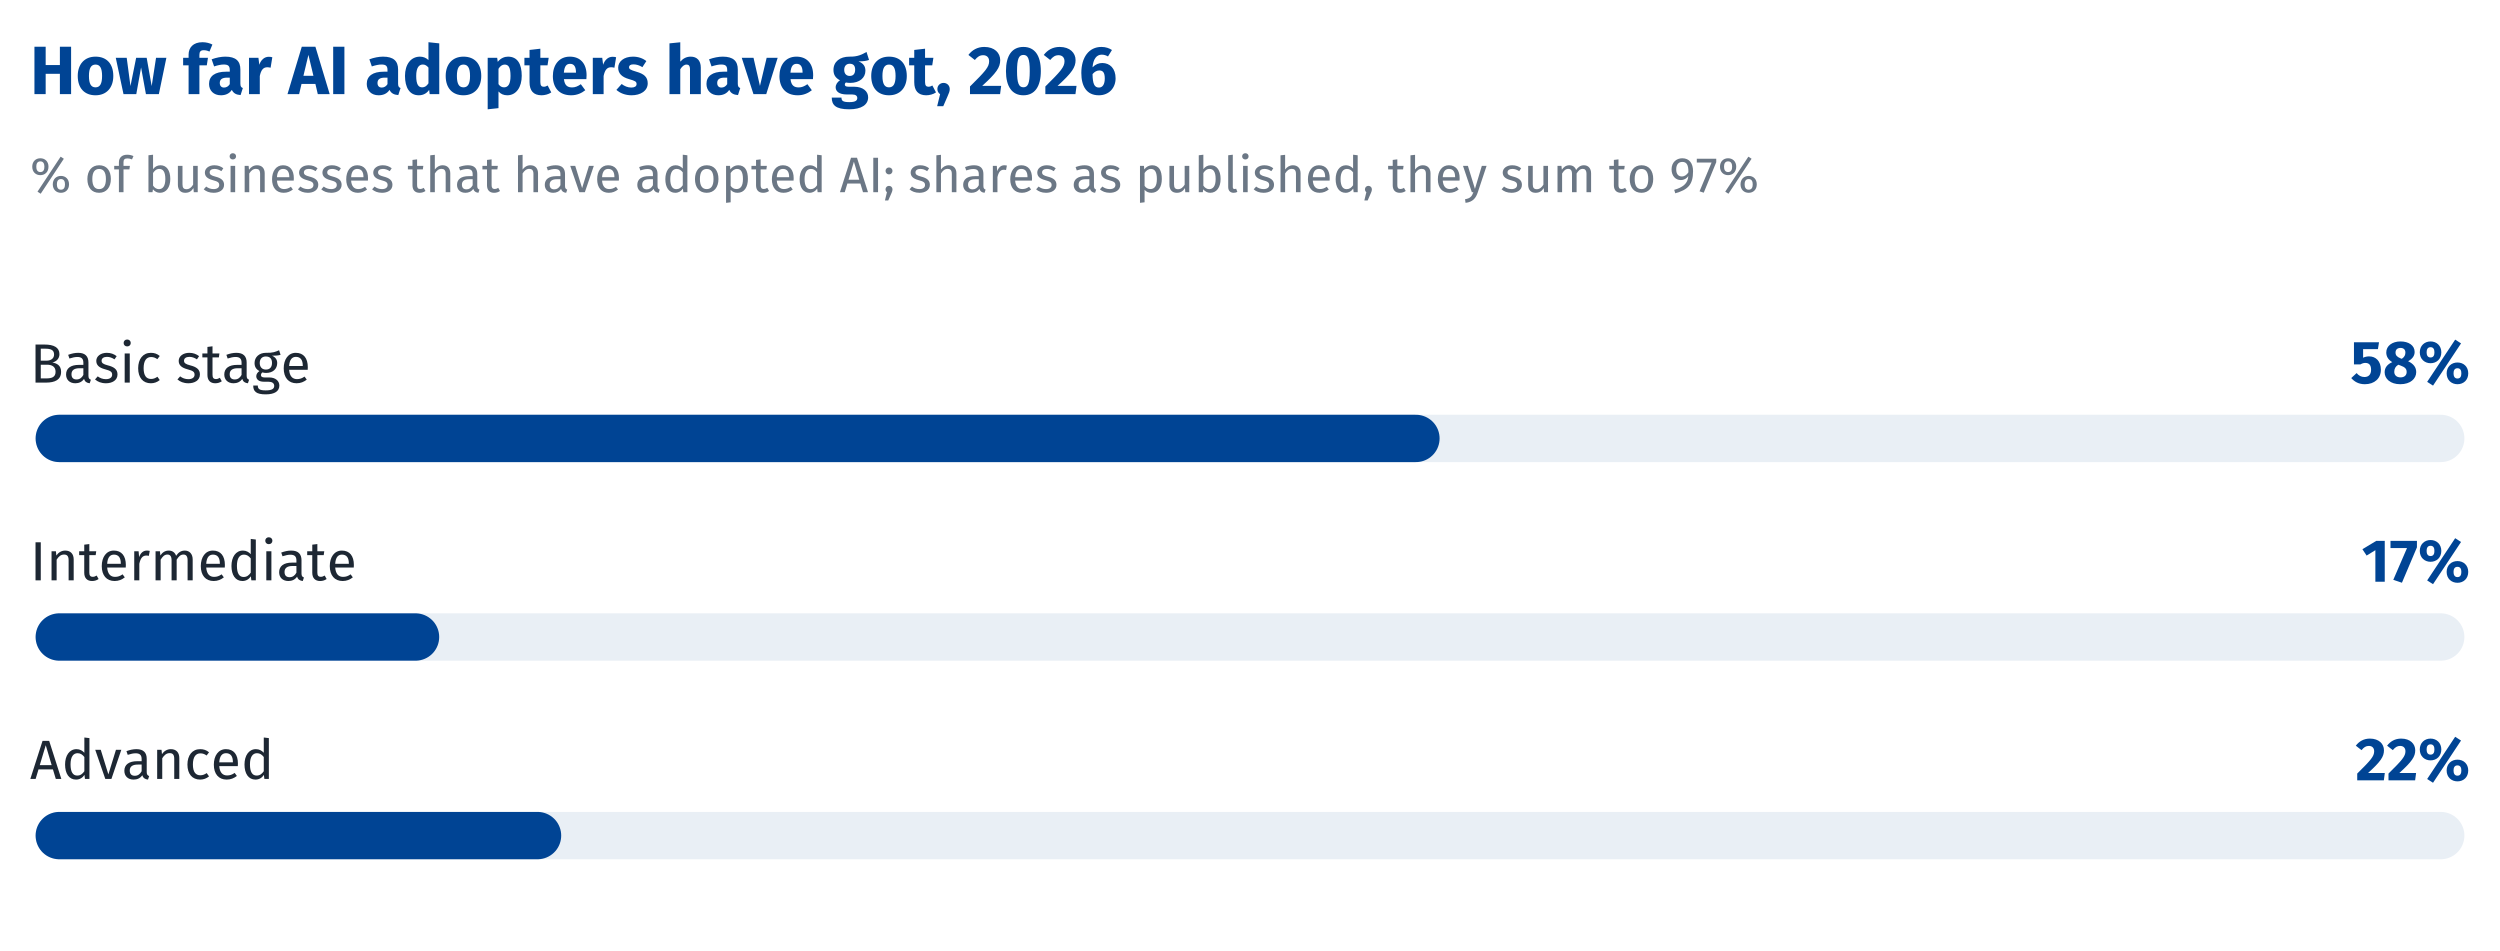
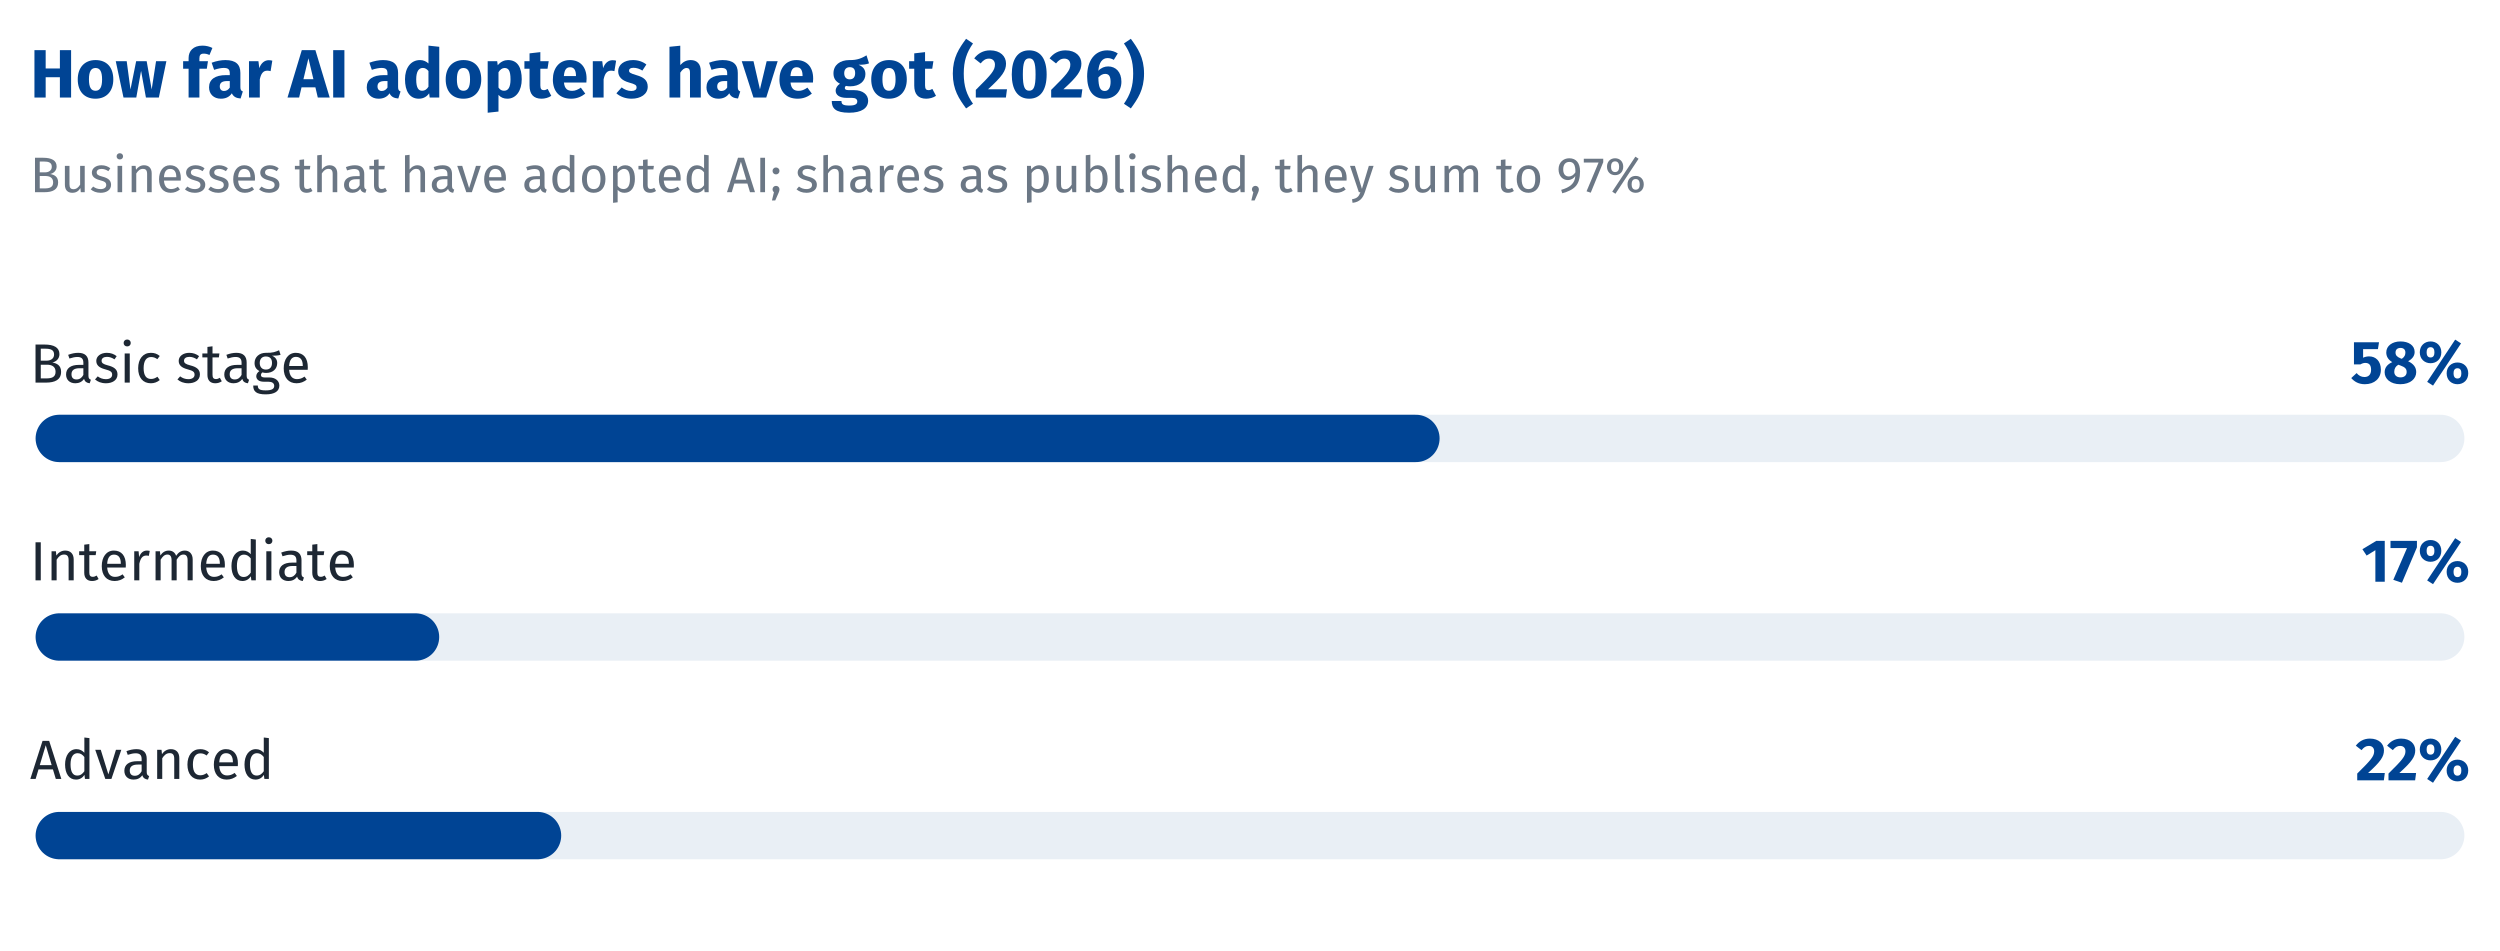
<svg xmlns="http://www.w3.org/2000/svg" xmlns:xlink="http://www.w3.org/1999/xlink" width="475.2pt" height="180.72pt" viewBox="0 0 475.2 180.72" version="1.1">
  <defs>
    <style type="text/css">*{stroke-linejoin: round; stroke-linecap: butt}</style>
  </defs>
  <g id="figure_1">
    <g id="patch_1">
      <path d="M 0 180.72  L 475.2 180.72  L 475.2 0  L 0 0  L 0 180.72  z " style="fill: none" />
    </g>
    <g id="axes_1">
      <g id="line2d_1">
-         <path d="M 11.268 83.337  L 463.932 83.337  " clip-path="url(#pdecb953767)" style="fill: none; stroke: #e9eff5; stroke-width: 9; stroke-linecap: round" />
+         <path d="M 11.268 83.337  L 463.932 83.337  " clip-path="url(#p870a963f2d)" style="fill: none; stroke: #e9eff5; stroke-width: 9; stroke-linecap: round" />
      </g>
      <g id="line2d_2">
-         <path d="M 11.268 121.082  L 463.932 121.082  " clip-path="url(#pdecb953767)" style="fill: none; stroke: #e9eff5; stroke-width: 9; stroke-linecap: round" />
+         <path d="M 11.268 121.082  L 463.932 121.082  " clip-path="url(#p870a963f2d)" style="fill: none; stroke: #e9eff5; stroke-width: 9; stroke-linecap: round" />
      </g>
      <g id="line2d_3">
-         <path d="M 11.268 158.828  L 463.932 158.828  " clip-path="url(#pdecb953767)" style="fill: none; stroke: #e9eff5; stroke-width: 9; stroke-linecap: round" />
+         <path d="M 11.268 158.828  L 463.932 158.828  " clip-path="url(#p870a963f2d)" style="fill: none; stroke: #e9eff5; stroke-width: 9; stroke-linecap: round" />
      </g>
      <g id="line2d_4">
-         <path d="M 11.268 83.337  L 269.138 83.337  " clip-path="url(#pdecb953767)" style="fill: none; stroke: #004494; stroke-width: 9; stroke-linecap: round" />
+         <path d="M 11.268 83.337  L 269.138 83.337  " clip-path="url(#p870a963f2d)" style="fill: none; stroke: #004494; stroke-width: 9; stroke-linecap: round" />
      </g>
      <g id="line2d_5">
-         <path d="M 11.268 121.082  L 78.982 121.082  " clip-path="url(#pdecb953767)" style="fill: none; stroke: #004494; stroke-width: 9; stroke-linecap: round" />
+         <path d="M 11.268 121.082  L 78.982 121.082  " clip-path="url(#p870a963f2d)" style="fill: none; stroke: #004494; stroke-width: 9; stroke-linecap: round" />
      </g>
      <g id="line2d_6">
-         <path d="M 11.268 158.828  L 102.172 158.828  " clip-path="url(#pdecb953767)" style="fill: none; stroke: #004494; stroke-width: 9; stroke-linecap: round" />
+         <path d="M 11.268 158.828  L 102.172 158.828  " clip-path="url(#p870a963f2d)" style="fill: none; stroke: #004494; stroke-width: 9; stroke-linecap: round" />
      </g>
      <g id="text_1">
        <g style="fill: #1d2733" transform="translate(5.7024 72.72528) scale(0.105 -0.105)">
          <defs>
            <path id="FiraSans-Regular-42" d="M 2586 2330  C 3014 2419 3411 2752 3411 3296  C 3411 4064 2771 4410 1683 4410  L 640 4410  L 640 0  L 1856 0  C 2880 0 3603 320 3603 1254  C 3603 2003 3098 2240 2586 2330  z M 1747 3930  C 2400 3930 2790 3795 2790 3251  C 2790 2784 2406 2541 1914 2541  L 1248 2541  L 1248 3930  L 1747 3930  z M 1856 486  L 1248 486  L 1248 2074  L 1971 2074  C 2502 2074 2963 1875 2963 1254  C 2963 614 2496 486 1856 486  z " transform="scale(0.015625)" />
            <path id="FiraSans-Regular-61" d="M 2880 787  L 2880 2330  C 2880 3034 2509 3450 1696 3450  C 1318 3450 947 3373 531 3219  L 678 2790  C 1024 2906 1338 2970 1587 2970  C 2054 2970 2291 2790 2291 2304  L 2291 2054  L 1773 2054  C 832 2054 288 1664 288 941  C 288 339 691 -77 1363 -77  C 1773 -77 2131 77 2368 429  C 2470 96 2688 -38 3027 -77  L 3162 333  C 2989 397 2880 493 2880 787  z M 1498 365  C 1114 365 915 576 915 973  C 915 1434 1229 1664 1850 1664  L 2291 1664  L 2291 890  C 2099 538 1843 365 1498 365  z " transform="scale(0.015625)" />
            <path id="FiraSans-Regular-73" d="M 1523 3450  C 826 3450 307 3059 307 2522  C 307 2048 595 1734 1325 1542  C 1978 1370 2144 1242 2144 909  C 2144 589 1862 397 1421 397  C 1056 397 742 518 474 723  L 160 365  C 454 109 864 -77 1434 -77  C 2118 -77 2765 243 2765 947  C 2765 1536 2355 1818 1645 1997  C 1101 2138 922 2266 922 2541  C 922 2810 1158 2982 1542 2982  C 1856 2982 2118 2886 2419 2694  L 2669 3066  C 2349 3309 1997 3450 1523 3450  z " transform="scale(0.015625)" />
            <path id="FiraSans-Regular-69" d="M 896 4992  C 653 4992 486 4819 486 4589  C 486 4365 653 4192 896 4192  C 1146 4192 1312 4365 1312 4589  C 1312 4819 1146 4992 896 4992  z M 1197 3373  L 608 3373  L 608 0  L 1197 0  L 1197 3373  z " transform="scale(0.015625)" />
            <path id="FiraSans-Regular-63" d="M 1837 3450  C 922 3450 365 2733 365 1658  C 365 570 928 -77 1837 -77  C 2227 -77 2566 51 2867 294  L 2598 678  C 2342 512 2144 422 1862 422  C 1331 422 998 787 998 1670  C 998 2547 1331 2963 1862 2963  C 2144 2963 2355 2880 2586 2714  L 2867 3085  C 2554 3347 2234 3450 1837 3450  z " transform="scale(0.015625)" />
            <path id="FiraSans-Regular-20" transform="scale(0.015625)" />
            <path id="FiraSans-Regular-74" d="M 2086 557  C 1920 454 1786 410 1638 410  C 1344 410 1235 570 1235 909  L 1235 2918  L 1971 2918  L 2035 3373  L 1235 3373  L 1235 4205  L 646 4134  L 646 3373  L 58 3373  L 58 2918  L 646 2918  L 646 883  C 646 256 986 -77 1555 -77  C 1843 -77 2086 0 2310 154  L 2086 557  z " transform="scale(0.015625)" />
            <path id="FiraSans-Regular-67" d="M 3155 3750  C 2758 3571 2451 3430 1613 3450  C 870 3450 314 2963 314 2272  C 314 1837 493 1542 883 1338  C 640 1178 512 960 512 742  C 512 403 781 102 1382 102  L 1914 102  C 2336 102 2592 -58 2592 -378  C 2592 -717 2336 -902 1606 -902  C 864 -902 691 -723 691 -339  L 160 -339  C 160 -1024 506 -1363 1606 -1363  C 2650 -1363 3187 -992 3187 -339  C 3187 198 2726 595 2035 595  L 1498 595  C 1152 595 1056 717 1056 870  C 1056 992 1126 1114 1222 1184  C 1363 1139 1498 1120 1651 1120  C 2458 1120 2938 1600 2938 2266  C 2938 2656 2739 2938 2342 3117  C 2726 3117 3046 3130 3328 3219  L 3155 3750  z M 1613 3027  C 2093 3027 2336 2771 2336 2278  C 2336 1792 2086 1510 1626 1510  C 1165 1510 915 1824 915 2272  C 915 2714 1158 3027 1613 3027  z " transform="scale(0.015625)" />
            <path id="FiraSans-Regular-65" d="M 3155 1786  C 3155 2816 2675 3450 1766 3450  C 896 3450 365 2701 365 1651  C 365 582 915 -77 1856 -77  C 2323 -77 2701 83 3034 346  L 2778 698  C 2483 493 2234 403 1901 403  C 1414 403 1050 704 992 1485  L 3142 1485  C 3149 1562 3155 1670 3155 1786  z M 2573 1920  L 992 1920  C 1037 2669 1331 2982 1779 2982  C 2310 2982 2573 2618 2573 1958  L 2573 1920  z " transform="scale(0.015625)" />
          </defs>
          <use xlink:href="#FiraSans-Regular-42" />
          <use xlink:href="#FiraSans-Regular-61" transform="translate(60.79999 0)" />
          <use xlink:href="#FiraSans-Regular-73" transform="translate(115.2 0)" />
          <use xlink:href="#FiraSans-Regular-69" transform="translate(161.9 0)" />
          <use xlink:href="#FiraSans-Regular-63" transform="translate(190.1 0)" />
          <use xlink:href="#FiraSans-Regular-20" transform="translate(237.9 0)" />
          <use xlink:href="#FiraSans-Regular-73" transform="translate(264.3999 0)" />
          <use xlink:href="#FiraSans-Regular-74" transform="translate(311.0999 0)" />
          <use xlink:href="#FiraSans-Regular-61" transform="translate(347.1999 0)" />
          <use xlink:href="#FiraSans-Regular-67" transform="translate(401.5999 0)" />
          <use xlink:href="#FiraSans-Regular-65" transform="translate(453.5999 0)" />
        </g>
      </g>
      <g id="text_2">
        <g style="fill: #004494" transform="translate(446.7743 72.83629) scale(0.115 -0.115)">
          <defs>
            <path id="FiraSans-Bold-35" d="M 3021 4326  L 371 4326  L 371 1990  L 1056 1990  C 1254 2099 1402 2144 1574 2144  C 1933 2144 2182 1958 2182 1421  C 2182 922 1920 653 1485 653  C 1133 653 870 806 653 1069  L 83 544  C 410 166 864 -109 1523 -109  C 2554 -109 3219 512 3219 1427  C 3219 2323 2688 2835 1978 2835  C 1773 2835 1555 2797 1338 2694  L 1338 3603  L 2906 3603  L 3021 4326  z " transform="scale(0.015625)" />
            <path id="FiraSans-Bold-38" d="M 2669 2323  C 3149 2579 3360 2931 3360 3302  C 3360 4006 2720 4416 1862 4416  C 992 4416 358 3949 358 3251  C 358 2854 538 2496 992 2227  C 493 2010 186 1664 186 1152  C 186 461 794 -109 1837 -109  C 2912 -109 3526 474 3526 1171  C 3526 1664 3258 2042 2669 2323  z M 1869 3731  C 2208 3731 2381 3533 2381 3251  C 2381 2989 2298 2784 2003 2579  L 1862 2630  C 1510 2778 1338 2938 1338 3238  C 1338 3565 1549 3731 1869 3731  z M 1869 614  C 1459 614 1203 845 1203 1203  C 1203 1530 1344 1786 1632 1952  L 1850 1875  C 2336 1696 2515 1530 2515 1178  C 2515 864 2298 614 1869 614  z " transform="scale(0.015625)" />
            <path id="FiraSans-Bold-25" d="M 3930 4608  L 966 141  L 1587 -256  L 4550 4211  L 3930 4608  z M 1325 4416  C 691 4416 186 3968 186 3264  C 186 2560 691 2112 1325 2112  C 1965 2112 2464 2560 2464 3264  C 2464 3968 1965 4416 1325 4416  z M 1325 3808  C 1658 3808 1734 3533 1734 3264  C 1734 2989 1658 2720 1325 2720  C 992 2720 909 2995 909 3264  C 909 3539 992 3808 1325 3808  z M 4173 2189  C 3533 2189 3027 1747 3027 1043  C 3027 333 3533 -109 4173 -109  C 4813 -109 5312 333 5312 1043  C 5312 1747 4813 2189 4173 2189  z M 4173 1581  C 4506 1581 4582 1312 4582 1043  C 4582 768 4506 493 4173 493  C 3840 493 3757 774 3757 1043  C 3757 1312 3840 1581 4173 1581  z " transform="scale(0.015625)" />
          </defs>
          <use xlink:href="#FiraSans-Bold-35" />
          <use xlink:href="#FiraSans-Bold-38" transform="translate(53.59999 0)" />
          <use xlink:href="#FiraSans-Bold-25" transform="translate(111.7 0)" />
        </g>
      </g>
      <g id="text_3">
        <g style="fill: #1d2733" transform="translate(5.7024 110.3132) scale(0.105 -0.105)">
          <defs>
            <path id="FiraSans-Regular-49" d="M 1248 4410  L 640 4410  L 640 0  L 1248 0  L 1248 4410  z " transform="scale(0.015625)" />
            <path id="FiraSans-Regular-6e" d="M 2195 3450  C 1754 3450 1395 3219 1165 2874  L 1114 3373  L 608 3373  L 608 0  L 1197 0  L 1197 2394  C 1421 2752 1677 2989 2054 2989  C 2381 2989 2586 2842 2586 2336  L 2586 0  L 3174 0  L 3174 2419  C 3174 3059 2816 3450 2195 3450  z " transform="scale(0.015625)" />
            <path id="FiraSans-Regular-72" d="M 2074 3450  C 1664 3450 1350 3194 1171 2688  L 1114 3373  L 608 3373  L 608 0  L 1197 0  L 1197 1926  C 1338 2573 1581 2874 2003 2874  C 2125 2874 2195 2861 2298 2835  L 2406 3411  C 2304 3437 2182 3450 2074 3450  z " transform="scale(0.015625)" />
            <path id="FiraSans-Regular-6d" d="M 3994 3450  C 3539 3450 3232 3206 2989 2842  C 2861 3226 2554 3450 2138 3450  C 1696 3450 1389 3219 1165 2880  L 1114 3373  L 608 3373  L 608 0  L 1197 0  L 1197 2394  C 1421 2752 1626 2989 1990 2989  C 2246 2989 2464 2842 2464 2336  L 2464 0  L 3053 0  L 3053 2394  C 3283 2752 3482 2989 3846 2989  C 4102 2989 4320 2842 4320 2336  L 4320 0  L 4909 0  L 4909 2419  C 4909 3053 4544 3450 3994 3450  z " transform="scale(0.015625)" />
            <path id="FiraSans-Regular-64" d="M 2630 4800  L 2630 3034  C 2406 3270 2118 3450 1722 3450  C 896 3450 397 2701 397 1670  C 397 621 851 -77 1670 -77  C 2086 -77 2426 128 2643 467  L 2701 0  L 3219 0  L 3219 4730  L 2630 4800  z M 1798 390  C 1312 390 1030 794 1030 1683  C 1030 2560 1344 2982 1850 2982  C 2182 2982 2419 2810 2630 2541  L 2630 890  C 2406 576 2176 390 1798 390  z " transform="scale(0.015625)" />
          </defs>
          <use xlink:href="#FiraSans-Regular-49" />
          <use xlink:href="#FiraSans-Regular-6e" transform="translate(29.49998 0)" />
          <use xlink:href="#FiraSans-Regular-74" transform="translate(88.09998 0)" />
          <use xlink:href="#FiraSans-Regular-65" transform="translate(124.2 0)" />
          <use xlink:href="#FiraSans-Regular-72" transform="translate(179.2 0)" />
          <use xlink:href="#FiraSans-Regular-6d" transform="translate(217.7999 0)" />
          <use xlink:href="#FiraSans-Regular-65" transform="translate(303.4999 0)" />
          <use xlink:href="#FiraSans-Regular-64" transform="translate(358.4999 0)" />
          <use xlink:href="#FiraSans-Regular-69" transform="translate(418.2999 0)" />
          <use xlink:href="#FiraSans-Regular-61" transform="translate(446.4999 0)" />
          <use xlink:href="#FiraSans-Regular-74" transform="translate(500.8999 0)" />
          <use xlink:href="#FiraSans-Regular-65" transform="translate(536.9999 0)" />
        </g>
      </g>
      <g id="text_4">
        <g style="fill: #004494" transform="translate(448.9 110.5817) scale(0.115 -0.115)">
          <defs>
            <path id="FiraSans-Bold-31" d="M 2445 4326  L 1542 4326  L 83 3443  L 525 2771  L 1453 3341  L 1453 0  L 2445 0  L 2445 4326  z " transform="scale(0.015625)" />
            <path id="FiraSans-Bold-37" d="M 2880 4326  L 83 4326  L 83 3565  L 1830 3565  L 378 205  L 1293 -102  L 2880 3642  L 2880 4326  z " transform="scale(0.015625)" />
          </defs>
          <use xlink:href="#FiraSans-Bold-31" />
          <use xlink:href="#FiraSans-Bold-37" transform="translate(46.39999 0)" />
          <use xlink:href="#FiraSans-Bold-25" transform="translate(93.19998 0)" />
        </g>
      </g>
      <g id="text_5">
        <g style="fill: #1d2733" transform="translate(5.7024 148.0587) scale(0.105 -0.105)">
          <defs>
            <path id="FiraSans-Regular-41" d="M 2989 0  L 3629 0  L 2221 4410  L 1453 4410  L 38 0  L 653 0  L 986 1107  L 2656 1107  L 2989 0  z M 1133 1600  L 1824 3904  L 2509 1600  L 1133 1600  z " transform="scale(0.015625)" />
            <path id="FiraSans-Regular-76" d="M 3085 3373  L 2464 3373  L 1587 525  L 704 3373  L 64 3373  L 1229 0  L 1939 0  L 3085 3373  z " transform="scale(0.015625)" />
          </defs>
          <use xlink:href="#FiraSans-Regular-41" />
          <use xlink:href="#FiraSans-Regular-64" transform="translate(57.29999 0)" />
          <use xlink:href="#FiraSans-Regular-76" transform="translate(117.1 0)" />
          <use xlink:href="#FiraSans-Regular-61" transform="translate(166.3 0)" />
          <use xlink:href="#FiraSans-Regular-6e" transform="translate(220.7 0)" />
          <use xlink:href="#FiraSans-Regular-63" transform="translate(279.3 0)" />
          <use xlink:href="#FiraSans-Regular-65" transform="translate(327.0999 0)" />
          <use xlink:href="#FiraSans-Regular-64" transform="translate(382.0999 0)" />
        </g>
      </g>
      <g id="text_6">
        <g style="fill: #004494" transform="translate(447.7267 148.3272) scale(0.115 -0.115)">
          <defs>
            <path id="FiraSans-Bold-32" d="M 1523 4416  C 877 4416 384 4122 38 3667  L 640 3194  C 890 3501 1107 3642 1421 3642  C 1760 3642 1978 3430 1978 3078  C 1978 2541 1638 2150 186 717  L 186 0  L 3002 0  L 3104 774  L 1331 774  C 2682 2003 3014 2509 3014 3181  C 3014 3853 2490 4416 1523 4416  z " transform="scale(0.015625)" />
          </defs>
          <use xlink:href="#FiraSans-Bold-32" />
          <use xlink:href="#FiraSans-Bold-32" transform="translate(51.7 0)" />
          <use xlink:href="#FiraSans-Bold-25" transform="translate(103.4 0)" />
        </g>
      </g>
    </g>
    <g id="text_7">
-       <g style="fill: #004494" transform="translate(5.7024 17.8907) scale(0.13 -0.13)">
+       <g style="fill: #004494" transform="translate(5.7024 18.5407) scale(0.13 -0.13)">
        <defs>
          <path id="FiraSans-Bold-48" d="M 2797 0  L 3846 0  L 3846 4435  L 2797 4435  L 2797 2720  L 1466 2720  L 1466 4435  L 416 4435  L 416 0  L 1466 0  L 1466 1901  L 2797 1901  L 2797 0  z " transform="scale(0.015625)" />
          <path id="FiraSans-Bold-6f" d="M 1869 3507  C 832 3507 205 2790 205 1702  C 205 557 838 -109 1869 -109  C 2906 -109 3533 608 3533 1696  C 3533 2842 2906 3507 1869 3507  z M 1869 2765  C 2278 2765 2483 2451 2483 1696  C 2483 960 2278 634 1869 634  C 1459 634 1254 947 1254 1702  C 1254 2438 1459 2765 1869 2765  z " transform="scale(0.015625)" />
          <path id="FiraSans-Bold-77" d="M 4762 3398  L 3795 3398  L 3386 755  L 2918 3398  L 1933 3398  L 1402 755  L 1050 3398  L 26 3398  L 749 0  L 1946 0  L 2394 2496  L 2848 0  L 4058 0  L 4762 3398  z " transform="scale(0.015625)" />
          <path id="FiraSans-Bold-20" transform="scale(0.015625)" />
          <path id="FiraSans-Bold-66" d="M 1952 4109  C 2099 4109 2291 4077 2483 3981  L 2758 4640  C 2509 4768 2182 4858 1830 4858  C 960 4858 531 4352 531 3699  L 531 3398  L 19 3398  L 19 2694  L 531 2694  L 531 0  L 1542 0  L 1542 2694  L 2234 2694  L 2342 3398  L 1542 3398  L 1542 3661  C 1542 3981 1658 4109 1952 4109  z " transform="scale(0.015625)" />
          <path id="FiraSans-Bold-61" d="M 3098 986  L 3098 2304  C 3098 3091 2675 3507 1690 3507  C 1306 3507 838 3418 410 3258  L 640 2592  C 979 2707 1312 2771 1530 2771  C 1946 2771 2106 2650 2106 2246  L 2106 2099  L 1760 2099  C 730 2099 166 1696 166 954  C 166 333 595 -109 1274 -109  C 1677 -109 2054 26 2298 397  C 2458 64 2720 -58 3117 -90  L 3328 570  C 3168 627 3098 723 3098 986  z M 1568 614  C 1318 614 1171 774 1171 1043  C 1171 1382 1395 1542 1856 1542  L 2106 1542  L 2106 934  C 1984 736 1798 614 1568 614  z " transform="scale(0.015625)" />
          <path id="FiraSans-Bold-72" d="M 2240 3494  C 1850 3494 1517 3213 1363 2746  L 1280 3398  L 397 3398  L 397 0  L 1408 0  L 1408 1696  C 1517 2208 1696 2515 2112 2515  C 2227 2515 2310 2496 2419 2470  L 2579 3450  C 2470 3482 2368 3494 2240 3494  z " transform="scale(0.015625)" />
          <path id="FiraSans-Bold-41" d="M 2752 0  L 3866 0  L 2528 4435  L 1254 4435  L -83 0  L 1005 0  L 1229 954  L 2528 954  L 2752 0  z M 1408 1715  L 1875 3674  L 2342 1715  L 1408 1715  z " transform="scale(0.015625)" />
          <path id="FiraSans-Bold-49" d="M 1466 4435  L 416 4435  L 416 0  L 1466 0  L 1466 4435  z " transform="scale(0.015625)" />
          <path id="FiraSans-Bold-64" d="M 2432 4858  L 2432 3187  C 2227 3386 1952 3507 1645 3507  C 768 3507 237 2758 237 1709  C 237 608 666 -109 1530 -109  C 1990 -109 2304 115 2496 397  L 2547 0  L 3443 0  L 3443 4749  L 2432 4858  z M 1850 634  C 1517 634 1286 858 1286 1702  C 1286 2464 1542 2771 1907 2771  C 2125 2771 2278 2662 2432 2483  L 2432 1011  C 2272 762 2086 634 1850 634  z " transform="scale(0.015625)" />
          <path id="FiraSans-Bold-70" d="M 2298 3507  C 1984 3507 1619 3373 1338 3021  L 1286 3398  L 397 3398  L 397 -1421  L 1408 -1312  L 1408 250  C 1619 6 1901 -109 2234 -109  C 3072 -109 3584 659 3584 1709  C 3584 2810 3194 3507 2298 3507  z M 1926 634  C 1715 634 1549 730 1408 934  L 1408 2368  C 1555 2618 1760 2765 1978 2765  C 2330 2765 2534 2541 2534 1696  C 2534 934 2304 634 1926 634  z " transform="scale(0.015625)" />
          <path id="FiraSans-Bold-74" d="M 2189 806  C 2054 723 1939 691 1824 691  C 1613 691 1504 806 1504 1133  L 1504 2694  L 2176 2694  L 2285 3398  L 1504 3398  L 1504 4250  L 493 4134  L 493 3398  L 13 3398  L 13 2694  L 493 2694  L 493 1120  C 493 320 858 -102 1606 -109  C 1914 -109 2272 -19 2528 160  L 2189 806  z " transform="scale(0.015625)" />
          <path id="FiraSans-Bold-65" d="M 3360 1766  C 3360 2867 2765 3507 1792 3507  C 762 3507 205 2701 205 1683  C 205 621 781 -109 1914 -109  C 2464 -109 2899 96 3238 365  L 2822 928  C 2528 723 2285 627 2010 627  C 1594 627 1306 794 1242 1402  L 3341 1402  C 3354 1504 3360 1658 3360 1766  z M 2368 2010  L 1235 2010  C 1286 2624 1478 2835 1818 2835  C 2221 2835 2362 2515 2368 2054  L 2368 2010  z " transform="scale(0.015625)" />
          <path id="FiraSans-Bold-73" d="M 1594 3507  C 736 3507 205 3053 205 2470  C 205 1946 538 1600 1210 1408  C 1824 1235 1926 1165 1926 934  C 1926 730 1741 614 1434 614  C 1101 614 787 749 531 947  L 38 397  C 371 96 870 -109 1459 -109  C 2304 -109 2970 307 2970 1011  C 2970 1619 2592 1901 1920 2093  C 1312 2272 1222 2349 1222 2528  C 1222 2682 1357 2784 1632 2784  C 1926 2784 2208 2688 2470 2522  L 2842 3091  C 2528 3347 2086 3507 1594 3507  z " transform="scale(0.015625)" />
          <path id="FiraSans-Bold-68" d="M 2387 3507  C 1990 3507 1683 3347 1408 3040  L 1408 4851  L 397 4749  L 397 0  L 1408 0  L 1408 2330  C 1587 2605 1773 2765 1997 2765  C 2189 2765 2317 2669 2317 2310  L 2317 0  L 3328 0  L 3328 2483  C 3328 3130 2976 3507 2387 3507  z " transform="scale(0.015625)" />
          <path id="FiraSans-Bold-76" d="M 3322 3398  L 2291 3398  L 1664 768  L 1062 3398  L -38 3398  L 1056 0  L 2253 0  L 3322 3398  z " transform="scale(0.015625)" />
          <path id="FiraSans-Bold-67" d="M 3290 3949  C 2880 3706 2445 3488 1690 3507  C 800 3507 198 3034 198 2266  C 198 1824 371 1523 806 1293  C 563 1139 403 890 403 640  C 403 275 704 -32 1446 -32  L 1939 -32  C 2278 -32 2426 -166 2426 -365  C 2426 -582 2285 -749 1690 -749  C 1075 -749 947 -621 947 -326  L 38 -326  C 38 -998 378 -1421 1664 -1421  C 2829 -1421 3443 -992 3443 -294  C 3443 275 2938 691 2144 691  L 1632 691  C 1306 691 1261 794 1261 896  C 1261 973 1299 1050 1370 1088  C 1491 1062 1619 1050 1760 1050  C 2643 1050 3187 1530 3187 2189  C 3187 2630 2976 2880 2547 3066  C 2976 3066 3290 3104 3526 3200  L 3290 3949  z M 1715 2842  C 2054 2842 2227 2669 2227 2291  C 2227 1901 2048 1702 1715 1702  C 1408 1702 1203 1907 1203 2278  C 1203 2630 1402 2842 1715 2842  z " transform="scale(0.015625)" />
-           <path id="FiraSans-Bold-2c" d="M 768 1050  C 435 1050 186 800 186 474  C 186 275 282 102 442 -6  L 166 -1133  L 736 -1133  L 1139 -205  C 1280 109 1344 275 1344 474  C 1344 800 1094 1050 768 1050  z " transform="scale(0.015625)" />
+           <path id="FiraSans-Bold-28" d="M 1357 5498  C 710 4608 115 3770 115 2240  C 115 710 710 -128 1357 -1018  L 2003 -582  C 1408 269 1139 1056 1139 2240  C 1139 3424 1408 4211 2003 5062  L 1357 5498  z " transform="scale(0.015625)" />
          <path id="FiraSans-Bold-30" d="M 1875 4416  C 813 4416 243 3610 243 2157  C 243 710 813 -109 1875 -109  C 2938 -109 3507 710 3507 2157  C 3507 3610 2938 4416 1875 4416  z M 1875 3667  C 2291 3667 2470 3334 2470 2157  C 2470 986 2291 640 1875 640  C 1453 640 1280 1011 1280 2157  C 1280 3302 1453 3667 1875 3667  z " transform="scale(0.015625)" />
          <path id="FiraSans-Bold-36" d="M 2208 2912  C 1882 2912 1562 2790 1293 2509  C 1350 3270 1664 3693 2150 3693  C 2374 3693 2560 3629 2739 3526  L 3110 4128  C 2861 4294 2534 4416 2125 4416  C 954 4416 243 3443 243 1978  C 243 736 736 -109 1882 -109  C 2848 -109 3450 595 3450 1478  C 3450 2394 2918 2912 2208 2912  z M 1894 614  C 1459 614 1306 973 1293 1875  C 1478 2093 1696 2214 1926 2214  C 2259 2214 2438 2022 2438 1466  C 2438 954 2259 614 1894 614  z " transform="scale(0.015625)" />
+           <path id="FiraSans-Bold-29" d="M 723 5498  L 77 5062  C 666 4211 941 3424 941 2240  C 941 1056 666 269 77 -582  L 723 -1018  C 1363 -128 1958 710 1958 2240  C 1958 3770 1363 4608 723 5498  z " transform="scale(0.015625)" />
        </defs>
        <use xlink:href="#FiraSans-Bold-48" />
        <use xlink:href="#FiraSans-Bold-6f" transform="translate(66.59999 0)" />
        <use xlink:href="#FiraSans-Bold-77" transform="translate(125 0)" />
        <use xlink:href="#FiraSans-Bold-20" transform="translate(199.9 0)" />
        <use xlink:href="#FiraSans-Bold-66" transform="translate(223.6 0)" />
        <use xlink:href="#FiraSans-Bold-61" transform="translate(259.2 0)" />
        <use xlink:href="#FiraSans-Bold-72" transform="translate(314 0)" />
        <use xlink:href="#FiraSans-Bold-20" transform="translate(354.0999 0)" />
        <use xlink:href="#FiraSans-Bold-41" transform="translate(377.7999 0)" />
        <use xlink:href="#FiraSans-Bold-49" transform="translate(436.7999 0)" />
        <use xlink:href="#FiraSans-Bold-20" transform="translate(466.0999 0)" />
        <use xlink:href="#FiraSans-Bold-61" transform="translate(489.7999 0)" />
        <use xlink:href="#FiraSans-Bold-64" transform="translate(544.5999 0)" />
        <use xlink:href="#FiraSans-Bold-6f" transform="translate(604.5999 0)" />
        <use xlink:href="#FiraSans-Bold-70" transform="translate(662.9999 0)" />
        <use xlink:href="#FiraSans-Bold-74" transform="translate(722.6999 0)" />
        <use xlink:href="#FiraSans-Bold-65" transform="translate(761.2999 0)" />
        <use xlink:href="#FiraSans-Bold-72" transform="translate(816.6999 0)" />
        <use xlink:href="#FiraSans-Bold-73" transform="translate(856.7998 0)" />
        <use xlink:href="#FiraSans-Bold-20" transform="translate(905.0998 0)" />
        <use xlink:href="#FiraSans-Bold-68" transform="translate(928.7998 0)" />
        <use xlink:href="#FiraSans-Bold-61" transform="translate(986.4998 0)" />
        <use xlink:href="#FiraSans-Bold-76" transform="translate(1041.3 0)" />
        <use xlink:href="#FiraSans-Bold-65" transform="translate(1092.6 0)" />
        <use xlink:href="#FiraSans-Bold-20" transform="translate(1148 0)" />
        <use xlink:href="#FiraSans-Bold-67" transform="translate(1171.7 0)" />
        <use xlink:href="#FiraSans-Bold-6f" transform="translate(1226.8 0)" />
        <use xlink:href="#FiraSans-Bold-74" transform="translate(1285.2 0)" />
-         <use xlink:href="#FiraSans-Bold-2c" transform="translate(1323.8 0)" />
-         <use xlink:href="#FiraSans-Bold-20" transform="translate(1347.8 0)" />
-         <use xlink:href="#FiraSans-Bold-32" transform="translate(1371.5 0)" />
-         <use xlink:href="#FiraSans-Bold-30" transform="translate(1423.2 0)" />
-         <use xlink:href="#FiraSans-Bold-32" transform="translate(1481.7 0)" />
-         <use xlink:href="#FiraSans-Bold-36" transform="translate(1533.4 0)" />
+         <use xlink:href="#FiraSans-Bold-20" transform="translate(1323.8 0)" />
+         <use xlink:href="#FiraSans-Bold-28" transform="translate(1347.5 0)" />
+         <use xlink:href="#FiraSans-Bold-32" transform="translate(1380 0)" />
+         <use xlink:href="#FiraSans-Bold-30" transform="translate(1431.7 0)" />
+         <use xlink:href="#FiraSans-Bold-32" transform="translate(1490.2 0)" />
+         <use xlink:href="#FiraSans-Bold-36" transform="translate(1541.9 0)" />
+         <use xlink:href="#FiraSans-Bold-29" transform="translate(1598.3 0)" />
      </g>
    </g>
    <g id="text_8">
      <g style="fill: #6b7785" transform="translate(5.7024 36.5334) scale(0.095 -0.095)">
        <defs>
-           <path id="FiraSans-Regular-25" d="M 3923 4550  L 960 70  L 1370 -198  L 4333 4282  L 3923 4550  z M 1325 4346  C 730 4346 288 3930 288 3264  C 288 2598 730 2182 1325 2182  C 1926 2182 2368 2598 2368 3264  C 2368 3930 1926 4346 1325 4346  z M 1325 3949  C 1741 3949 1843 3597 1843 3264  C 1843 2918 1741 2579 1325 2579  C 915 2579 806 2931 806 3264  C 806 3610 915 3949 1325 3949  z M 3962 2086  C 3360 2086 2918 1670 2918 1005  C 2918 339 3360 -77 3962 -77  C 4563 -77 4998 339 4998 1005  C 4998 1670 4563 2086 3962 2086  z M 3962 1683  C 4378 1683 4480 1338 4480 1005  C 4480 659 4378 320 3962 320  C 3552 320 3443 672 3443 1005  C 3443 1350 3552 1683 3962 1683  z " transform="scale(0.015625)" />
-           <path id="FiraSans-Regular-6f" d="M 1875 3450  C 915 3450 365 2726 365 1683  C 365 614 909 -77 1869 -77  C 2822 -77 3373 646 3373 1690  C 3373 2758 2835 3450 1875 3450  z M 1875 2976  C 2432 2976 2739 2566 2739 1690  C 2739 806 2432 397 1869 397  C 1306 397 998 806 998 1683  C 998 2566 1312 2976 1875 2976  z " transform="scale(0.015625)" />
-           <path id="FiraSans-Regular-66" d="M 1754 4326  C 1926 4326 2125 4294 2342 4198  L 2528 4627  C 2259 4742 2042 4800 1722 4800  C 1037 4800 666 4397 666 3834  L 666 3373  L 64 3373  L 64 2918  L 666 2918  L 666 0  L 1254 0  L 1254 2918  L 2010 2918  L 2074 3373  L 1254 3373  L 1254 3840  C 1254 4166 1382 4326 1754 4326  z " transform="scale(0.015625)" />
-           <path id="FiraSans-Regular-62" d="M 2150 3450  C 1741 3450 1427 3264 1197 2950  L 1197 4800  L 608 4730  L 608 0  L 1126 0  L 1184 371  C 1414 90 1709 -77 2080 -77  C 2899 -77 3405 634 3405 1690  C 3405 2816 2912 3450 2150 3450  z M 1939 390  C 1638 390 1370 576 1197 845  L 1197 2458  C 1370 2726 1613 2982 1984 2982  C 2458 2982 2771 2650 2771 1690  C 2771 768 2432 390 1939 390  z " transform="scale(0.015625)" />
          <path id="FiraSans-Regular-75" d="M 3117 3373  L 2528 3373  L 2528 966  C 2323 627 2048 384 1683 384  C 1318 384 1165 557 1165 1018  L 1165 3373  L 576 3373  L 576 954  C 576 294 928 -77 1517 -77  C 1997 -77 2310 115 2566 525  L 2611 0  L 3117 0  L 3117 3373  z " transform="scale(0.015625)" />
          <path id="FiraSans-Regular-68" d="M 2195 3450  C 1773 3450 1440 3238 1197 2906  L 1197 4787  L 608 4723  L 608 0  L 1197 0  L 1197 2400  C 1421 2752 1683 2989 2048 2989  C 2368 2989 2586 2842 2586 2336  L 2586 0  L 3174 0  L 3174 2419  C 3174 3053 2810 3450 2195 3450  z " transform="scale(0.015625)" />
+           <path id="FiraSans-Regular-6f" d="M 1875 3450  C 915 3450 365 2726 365 1683  C 365 614 909 -77 1869 -77  C 2822 -77 3373 646 3373 1690  C 3373 2758 2835 3450 1875 3450  z M 1875 2976  C 2432 2976 2739 2566 2739 1690  C 2739 806 2432 397 1869 397  C 1306 397 998 806 998 1683  C 998 2566 1312 2976 1875 2976  z " transform="scale(0.015625)" />
          <path id="FiraSans-Regular-70" d="M 2157 3450  C 1773 3450 1408 3264 1158 2918  L 1114 3373  L 608 3373  L 608 -1363  L 1197 -1293  L 1197 307  C 1414 45 1715 -77 2080 -77  C 2950 -77 3405 666 3405 1690  C 3405 2752 3053 3450 2157 3450  z M 1939 403  C 1632 403 1370 550 1197 813  L 1197 2458  C 1376 2726 1651 2982 2010 2982  C 2515 2982 2771 2566 2771 1690  C 2771 806 2477 403 1939 403  z " transform="scale(0.015625)" />
          <path id="FiraSans-Regular-3b" d="M 762 3168  C 512 3168 320 2970 320 2726  C 320 2477 512 2278 762 2278  C 1018 2278 1210 2477 1210 2726  C 1210 2970 1018 3168 762 3168  z M 762 813  C 512 813 320 614 320 371  C 320 218 390 83 499 0  L 243 -1062  L 666 -1062  L 1094 -83  C 1178 102 1210 230 1210 371  C 1210 614 1018 813 762 813  z " transform="scale(0.015625)" />
+           <path id="FiraSans-Regular-62" d="M 2150 3450  C 1741 3450 1427 3264 1197 2950  L 1197 4800  L 608 4730  L 608 0  L 1126 0  L 1184 371  C 1414 90 1709 -77 2080 -77  C 2899 -77 3405 634 3405 1690  C 3405 2816 2912 3450 2150 3450  z M 1939 390  C 1638 390 1370 576 1197 845  L 1197 2458  C 1370 2726 1613 2982 1984 2982  C 2458 2982 2771 2650 2771 1690  C 2771 768 2432 390 1939 390  z " transform="scale(0.015625)" />
          <path id="FiraSans-Regular-6c" d="M 1280 -77  C 1453 -77 1619 -32 1747 38  L 1594 448  C 1530 422 1459 410 1376 410  C 1222 410 1165 499 1165 678  L 1165 4800  L 576 4730  L 576 666  C 576 186 851 -77 1280 -77  z " transform="scale(0.015625)" />
          <path id="FiraSans-Regular-2c" d="M 762 813  C 512 813 320 614 320 371  C 320 218 390 83 499 0  L 243 -1062  L 666 -1062  L 1094 -83  C 1178 102 1210 230 1210 371  C 1210 614 1018 813 762 813  z " transform="scale(0.015625)" />
          <path id="FiraSans-Regular-79" d="M 3085 3373  L 2477 3373  L 1594 429  L 691 3373  L 64 3373  L 1197 0  L 1395 0  C 1203 -525 1011 -787 326 -902  L 390 -1363  C 1325 -1261 1722 -736 1958 -19  L 3085 3373  z " transform="scale(0.015625)" />
          <path id="FiraSans-Regular-39" d="M 1658 4346  C 915 4346 288 3827 288 2931  C 288 2080 806 1555 1472 1555  C 1907 1555 2246 1779 2432 2067  C 2387 1101 1702 608 627 301  L 762 -141  C 2336 314 3040 909 3040 2682  C 3040 3686 2579 4346 1658 4346  z M 1594 2016  C 1178 2016 883 2304 883 2918  C 883 3533 1171 3878 1670 3878  C 2202 3878 2464 3514 2445 2547  C 2234 2221 1958 2016 1594 2016  z " transform="scale(0.015625)" />
          <path id="FiraSans-Regular-37" d="M 2650 4282  L 160 4282  L 160 3802  L 2054 3802  L 512 115  L 1050 -64  L 2650 3840  L 2650 4282  z " transform="scale(0.015625)" />
+           <path id="FiraSans-Regular-25" d="M 3923 4550  L 960 70  L 1370 -198  L 4333 4282  L 3923 4550  z M 1325 4346  C 730 4346 288 3930 288 3264  C 288 2598 730 2182 1325 2182  C 1926 2182 2368 2598 2368 3264  C 2368 3930 1926 4346 1325 4346  z M 1325 3949  C 1741 3949 1843 3597 1843 3264  C 1843 2918 1741 2579 1325 2579  C 915 2579 806 2931 806 3264  C 806 3610 915 3949 1325 3949  z M 3962 2086  C 3360 2086 2918 1670 2918 1005  C 2918 339 3360 -77 3962 -77  C 4563 -77 4998 339 4998 1005  C 4998 1670 4563 2086 3962 2086  z M 3962 1683  C 4378 1683 4480 1338 4480 1005  C 4480 659 4378 320 3962 320  C 3552 320 3443 672 3443 1005  C 3443 1350 3552 1683 3962 1683  z " transform="scale(0.015625)" />
        </defs>
-         <use xlink:href="#FiraSans-Regular-25" />
-         <use xlink:href="#FiraSans-Regular-20" transform="translate(82.59999 0)" />
-         <use xlink:href="#FiraSans-Regular-6f" transform="translate(109.1 0)" />
-         <use xlink:href="#FiraSans-Regular-66" transform="translate(167.5 0)" />
-         <use xlink:href="#FiraSans-Regular-20" transform="translate(201 0)" />
-         <use xlink:href="#FiraSans-Regular-62" transform="translate(227.4999 0)" />
-         <use xlink:href="#FiraSans-Regular-75" transform="translate(286.8999 0)" />
-         <use xlink:href="#FiraSans-Regular-73" transform="translate(345.0999 0)" />
-         <use xlink:href="#FiraSans-Regular-69" transform="translate(391.7999 0)" />
-         <use xlink:href="#FiraSans-Regular-6e" transform="translate(419.9999 0)" />
-         <use xlink:href="#FiraSans-Regular-65" transform="translate(478.5999 0)" />
-         <use xlink:href="#FiraSans-Regular-73" transform="translate(533.5999 0)" />
-         <use xlink:href="#FiraSans-Regular-73" transform="translate(580.2999 0)" />
-         <use xlink:href="#FiraSans-Regular-65" transform="translate(626.9999 0)" />
-         <use xlink:href="#FiraSans-Regular-73" transform="translate(681.9999 0)" />
-         <use xlink:href="#FiraSans-Regular-20" transform="translate(728.6999 0)" />
-         <use xlink:href="#FiraSans-Regular-74" transform="translate(755.1999 0)" />
-         <use xlink:href="#FiraSans-Regular-68" transform="translate(791.2998 0)" />
-         <use xlink:href="#FiraSans-Regular-61" transform="translate(849.8998 0)" />
-         <use xlink:href="#FiraSans-Regular-74" transform="translate(904.2998 0)" />
-         <use xlink:href="#FiraSans-Regular-20" transform="translate(940.3998 0)" />
-         <use xlink:href="#FiraSans-Regular-68" transform="translate(966.8998 0)" />
-         <use xlink:href="#FiraSans-Regular-61" transform="translate(1025.5 0)" />
-         <use xlink:href="#FiraSans-Regular-76" transform="translate(1079.9 0)" />
-         <use xlink:href="#FiraSans-Regular-65" transform="translate(1129.1 0)" />
-         <use xlink:href="#FiraSans-Regular-20" transform="translate(1184.1 0)" />
-         <use xlink:href="#FiraSans-Regular-61" transform="translate(1210.6 0)" />
-         <use xlink:href="#FiraSans-Regular-64" transform="translate(1265 0)" />
-         <use xlink:href="#FiraSans-Regular-6f" transform="translate(1324.8 0)" />
-         <use xlink:href="#FiraSans-Regular-70" transform="translate(1383.2 0)" />
-         <use xlink:href="#FiraSans-Regular-74" transform="translate(1442.6 0)" />
-         <use xlink:href="#FiraSans-Regular-65" transform="translate(1478.7 0)" />
-         <use xlink:href="#FiraSans-Regular-64" transform="translate(1533.7 0)" />
-         <use xlink:href="#FiraSans-Regular-20" transform="translate(1593.5 0)" />
-         <use xlink:href="#FiraSans-Regular-41" transform="translate(1620 0)" />
-         <use xlink:href="#FiraSans-Regular-49" transform="translate(1677.3 0)" />
-         <use xlink:href="#FiraSans-Regular-3b" transform="translate(1706.8 0)" />
-         <use xlink:href="#FiraSans-Regular-20" transform="translate(1730.8 0)" />
-         <use xlink:href="#FiraSans-Regular-73" transform="translate(1757.3 0)" />
-         <use xlink:href="#FiraSans-Regular-68" transform="translate(1804 0)" />
-         <use xlink:href="#FiraSans-Regular-61" transform="translate(1862.6 0)" />
-         <use xlink:href="#FiraSans-Regular-72" transform="translate(1917 0)" />
-         <use xlink:href="#FiraSans-Regular-65" transform="translate(1955.6 0)" />
-         <use xlink:href="#FiraSans-Regular-73" transform="translate(2010.6 0)" />
-         <use xlink:href="#FiraSans-Regular-20" transform="translate(2057.3 0)" />
-         <use xlink:href="#FiraSans-Regular-61" transform="translate(2083.8 0)" />
-         <use xlink:href="#FiraSans-Regular-73" transform="translate(2138.2 0)" />
-         <use xlink:href="#FiraSans-Regular-20" transform="translate(2184.9 0)" />
-         <use xlink:href="#FiraSans-Regular-70" transform="translate(2211.4 0)" />
-         <use xlink:href="#FiraSans-Regular-75" transform="translate(2270.8 0)" />
-         <use xlink:href="#FiraSans-Regular-62" transform="translate(2329 0)" />
-         <use xlink:href="#FiraSans-Regular-6c" transform="translate(2388.4 0)" />
-         <use xlink:href="#FiraSans-Regular-69" transform="translate(2417.7 0)" />
-         <use xlink:href="#FiraSans-Regular-73" transform="translate(2445.9 0)" />
-         <use xlink:href="#FiraSans-Regular-68" transform="translate(2492.6 0)" />
-         <use xlink:href="#FiraSans-Regular-65" transform="translate(2551.199 0)" />
-         <use xlink:href="#FiraSans-Regular-64" transform="translate(2606.199 0)" />
-         <use xlink:href="#FiraSans-Regular-2c" transform="translate(2665.999 0)" />
-         <use xlink:href="#FiraSans-Regular-20" transform="translate(2689.999 0)" />
-         <use xlink:href="#FiraSans-Regular-74" transform="translate(2716.499 0)" />
-         <use xlink:href="#FiraSans-Regular-68" transform="translate(2752.599 0)" />
-         <use xlink:href="#FiraSans-Regular-65" transform="translate(2811.199 0)" />
-         <use xlink:href="#FiraSans-Regular-79" transform="translate(2866.199 0)" />
-         <use xlink:href="#FiraSans-Regular-20" transform="translate(2915.399 0)" />
-         <use xlink:href="#FiraSans-Regular-73" transform="translate(2941.899 0)" />
-         <use xlink:href="#FiraSans-Regular-75" transform="translate(2988.599 0)" />
-         <use xlink:href="#FiraSans-Regular-6d" transform="translate(3046.799 0)" />
-         <use xlink:href="#FiraSans-Regular-20" transform="translate(3132.499 0)" />
-         <use xlink:href="#FiraSans-Regular-74" transform="translate(3158.999 0)" />
-         <use xlink:href="#FiraSans-Regular-6f" transform="translate(3195.099 0)" />
-         <use xlink:href="#FiraSans-Regular-20" transform="translate(3253.499 0)" />
-         <use xlink:href="#FiraSans-Regular-39" transform="translate(3279.999 0)" />
-         <use xlink:href="#FiraSans-Regular-37" transform="translate(3332.499 0)" />
-         <use xlink:href="#FiraSans-Regular-25" transform="translate(3376.899 0)" />
+         <use xlink:href="#FiraSans-Regular-42" />
+         <use xlink:href="#FiraSans-Regular-75" transform="translate(60.79999 0)" />
+         <use xlink:href="#FiraSans-Regular-73" transform="translate(119 0)" />
+         <use xlink:href="#FiraSans-Regular-69" transform="translate(165.7 0)" />
+         <use xlink:href="#FiraSans-Regular-6e" transform="translate(193.9 0)" />
+         <use xlink:href="#FiraSans-Regular-65" transform="translate(252.5 0)" />
+         <use xlink:href="#FiraSans-Regular-73" transform="translate(307.5 0)" />
+         <use xlink:href="#FiraSans-Regular-73" transform="translate(354.2 0)" />
+         <use xlink:href="#FiraSans-Regular-65" transform="translate(400.8999 0)" />
+         <use xlink:href="#FiraSans-Regular-73" transform="translate(455.8999 0)" />
+         <use xlink:href="#FiraSans-Regular-20" transform="translate(502.5999 0)" />
+         <use xlink:href="#FiraSans-Regular-74" transform="translate(529.0999 0)" />
+         <use xlink:href="#FiraSans-Regular-68" transform="translate(565.1999 0)" />
+         <use xlink:href="#FiraSans-Regular-61" transform="translate(623.7999 0)" />
+         <use xlink:href="#FiraSans-Regular-74" transform="translate(678.1999 0)" />
+         <use xlink:href="#FiraSans-Regular-20" transform="translate(714.2999 0)" />
+         <use xlink:href="#FiraSans-Regular-68" transform="translate(740.7999 0)" />
+         <use xlink:href="#FiraSans-Regular-61" transform="translate(799.3999 0)" />
+         <use xlink:href="#FiraSans-Regular-76" transform="translate(853.7998 0)" />
+         <use xlink:href="#FiraSans-Regular-65" transform="translate(902.9998 0)" />
+         <use xlink:href="#FiraSans-Regular-20" transform="translate(957.9998 0)" />
+         <use xlink:href="#FiraSans-Regular-61" transform="translate(984.4998 0)" />
+         <use xlink:href="#FiraSans-Regular-64" transform="translate(1038.9 0)" />
+         <use xlink:href="#FiraSans-Regular-6f" transform="translate(1098.7 0)" />
+         <use xlink:href="#FiraSans-Regular-70" transform="translate(1157.1 0)" />
+         <use xlink:href="#FiraSans-Regular-74" transform="translate(1216.5 0)" />
+         <use xlink:href="#FiraSans-Regular-65" transform="translate(1252.6 0)" />
+         <use xlink:href="#FiraSans-Regular-64" transform="translate(1307.6 0)" />
+         <use xlink:href="#FiraSans-Regular-20" transform="translate(1367.4 0)" />
+         <use xlink:href="#FiraSans-Regular-41" transform="translate(1393.9 0)" />
+         <use xlink:href="#FiraSans-Regular-49" transform="translate(1451.2 0)" />
+         <use xlink:href="#FiraSans-Regular-3b" transform="translate(1480.7 0)" />
+         <use xlink:href="#FiraSans-Regular-20" transform="translate(1504.7 0)" />
+         <use xlink:href="#FiraSans-Regular-73" transform="translate(1531.2 0)" />
+         <use xlink:href="#FiraSans-Regular-68" transform="translate(1577.9 0)" />
+         <use xlink:href="#FiraSans-Regular-61" transform="translate(1636.5 0)" />
+         <use xlink:href="#FiraSans-Regular-72" transform="translate(1690.9 0)" />
+         <use xlink:href="#FiraSans-Regular-65" transform="translate(1729.5 0)" />
+         <use xlink:href="#FiraSans-Regular-73" transform="translate(1784.5 0)" />
+         <use xlink:href="#FiraSans-Regular-20" transform="translate(1831.2 0)" />
+         <use xlink:href="#FiraSans-Regular-61" transform="translate(1857.7 0)" />
+         <use xlink:href="#FiraSans-Regular-73" transform="translate(1912.1 0)" />
+         <use xlink:href="#FiraSans-Regular-20" transform="translate(1958.8 0)" />
+         <use xlink:href="#FiraSans-Regular-70" transform="translate(1985.3 0)" />
+         <use xlink:href="#FiraSans-Regular-75" transform="translate(2044.7 0)" />
+         <use xlink:href="#FiraSans-Regular-62" transform="translate(2102.9 0)" />
+         <use xlink:href="#FiraSans-Regular-6c" transform="translate(2162.3 0)" />
+         <use xlink:href="#FiraSans-Regular-69" transform="translate(2191.6 0)" />
+         <use xlink:href="#FiraSans-Regular-73" transform="translate(2219.8 0)" />
+         <use xlink:href="#FiraSans-Regular-68" transform="translate(2266.5 0)" />
+         <use xlink:href="#FiraSans-Regular-65" transform="translate(2325.1 0)" />
+         <use xlink:href="#FiraSans-Regular-64" transform="translate(2380.1 0)" />
+         <use xlink:href="#FiraSans-Regular-2c" transform="translate(2439.9 0)" />
+         <use xlink:href="#FiraSans-Regular-20" transform="translate(2463.9 0)" />
+         <use xlink:href="#FiraSans-Regular-74" transform="translate(2490.399 0)" />
+         <use xlink:href="#FiraSans-Regular-68" transform="translate(2526.499 0)" />
+         <use xlink:href="#FiraSans-Regular-65" transform="translate(2585.099 0)" />
+         <use xlink:href="#FiraSans-Regular-79" transform="translate(2640.099 0)" />
+         <use xlink:href="#FiraSans-Regular-20" transform="translate(2689.299 0)" />
+         <use xlink:href="#FiraSans-Regular-73" transform="translate(2715.799 0)" />
+         <use xlink:href="#FiraSans-Regular-75" transform="translate(2762.499 0)" />
+         <use xlink:href="#FiraSans-Regular-6d" transform="translate(2820.699 0)" />
+         <use xlink:href="#FiraSans-Regular-20" transform="translate(2906.399 0)" />
+         <use xlink:href="#FiraSans-Regular-74" transform="translate(2932.899 0)" />
+         <use xlink:href="#FiraSans-Regular-6f" transform="translate(2968.999 0)" />
+         <use xlink:href="#FiraSans-Regular-20" transform="translate(3027.399 0)" />
+         <use xlink:href="#FiraSans-Regular-39" transform="translate(3053.899 0)" />
+         <use xlink:href="#FiraSans-Regular-37" transform="translate(3106.399 0)" />
+         <use xlink:href="#FiraSans-Regular-25" transform="translate(3150.799 0)" />
      </g>
    </g>
  </g>
  <defs>
-     <clipPath id="pdecb953767">
+     <clipPath id="p870a963f2d">
      <rect x="5.702" y="56.16" width="463.795" height="124.56" />
    </clipPath>
  </defs>
</svg>
